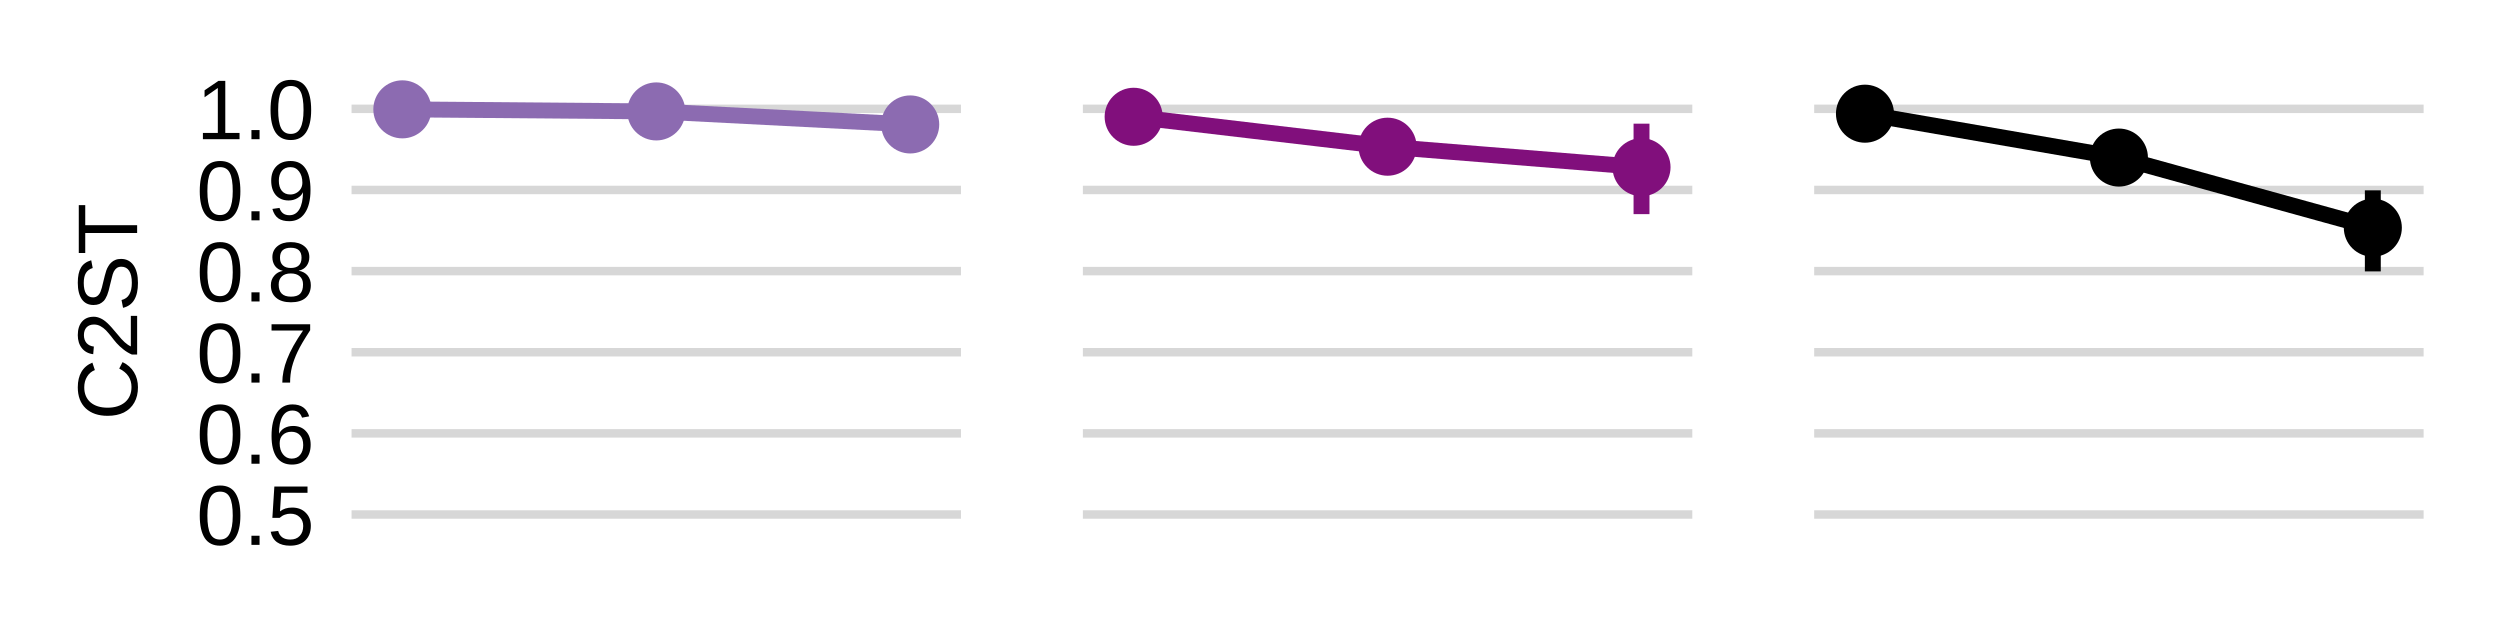
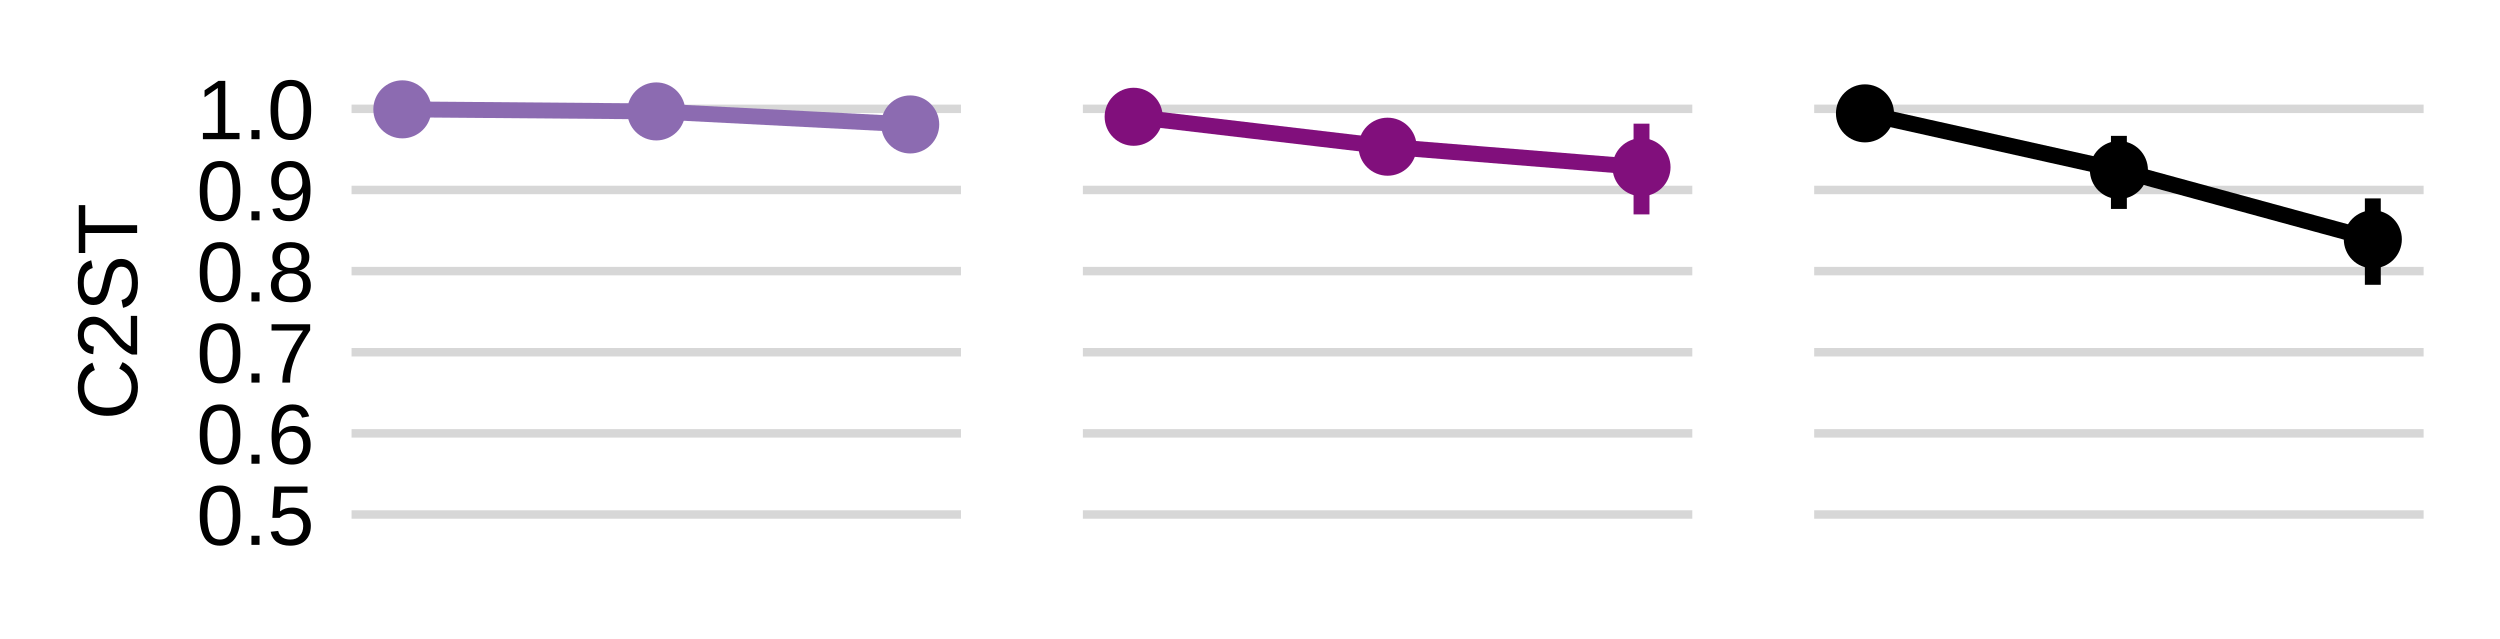
<svg xmlns="http://www.w3.org/2000/svg" xmlns:xlink="http://www.w3.org/1999/xlink" width="235.636pt" height="60.146pt" viewBox="0 0 235.636 60.146" version="1.1">
  <defs>
    <style type="text/css">*{stroke-linejoin: round; stroke-linecap: butt}</style>
  </defs>
  <g id="figure_1">
    <g id="patch_1">
      <path d="M 0 60.146  L 235.636 60.146  L 235.636 -0  L 0 -0  L 0 60.146  z " style="fill: none" />
    </g>
    <g id="axes_1">
      <g id="patch_2">
        <path d="M 33.136 51.552  L 90.577 51.552  L 90.577 7.2  L 33.136 7.2  L 33.136 51.552  z " style="fill: none" />
      </g>
      <g id="matplotlib.axis_1">
        <g id="xtick_1">
          <g id="line2d_1" />
        </g>
        <g id="xtick_2">
          <g id="line2d_2" />
        </g>
        <g id="xtick_3">
          <g id="line2d_3" />
        </g>
      </g>
      <g id="matplotlib.axis_2">
        <g id="ytick_1">
          <g id="line2d_4">
-             <path d="M 33.136 48.493  L 90.577 48.493  " clip-path="url(#p6b32063161)" style="fill: none; stroke: #b0b0b0; stroke-opacity: 0.5; stroke-width: 0.8; stroke-linecap: square" />
+             <path d="M 33.136 48.493  L 90.577 48.493  " clip-path="url(#p8ca46d69f7)" style="fill: none; stroke: #b0b0b0; stroke-opacity: 0.5; stroke-width: 0.8; stroke-linecap: square" />
          </g>
          <g id="line2d_5" />
          <g id="text_1">
            <text style="font: 8px 'Arial'; text-anchor: end" x="29.636" y="51.356" transform="rotate(-0, 29.63625, 51.35637)">0.5</text>
          </g>
        </g>
        <g id="ytick_2">
          <g id="line2d_6">
-             <path d="M 33.136 40.846  L 90.577 40.846  " clip-path="url(#p6b32063161)" style="fill: none; stroke: #b0b0b0; stroke-opacity: 0.5; stroke-width: 0.8; stroke-linecap: square" />
+             <path d="M 33.136 40.846  L 90.577 40.846  " clip-path="url(#p8ca46d69f7)" style="fill: none; stroke: #b0b0b0; stroke-opacity: 0.5; stroke-width: 0.8; stroke-linecap: square" />
          </g>
          <g id="line2d_7" />
          <g id="text_2">
            <text style="font: 8px 'Arial'; text-anchor: end" x="29.636" y="43.709" transform="rotate(-0, 29.63625, 43.70947)">0.6</text>
          </g>
        </g>
        <g id="ytick_3">
          <g id="line2d_8">
-             <path d="M 33.136 33.199  L 90.577 33.199  " clip-path="url(#p6b32063161)" style="fill: none; stroke: #b0b0b0; stroke-opacity: 0.5; stroke-width: 0.8; stroke-linecap: square" />
+             <path d="M 33.136 33.199  L 90.577 33.199  " clip-path="url(#p8ca46d69f7)" style="fill: none; stroke: #b0b0b0; stroke-opacity: 0.5; stroke-width: 0.8; stroke-linecap: square" />
          </g>
          <g id="line2d_9" />
          <g id="text_3">
            <text style="font: 8px 'Arial'; text-anchor: end" x="29.636" y="36.063" transform="rotate(-0, 29.63625, 36.06257)">0.7</text>
          </g>
        </g>
        <g id="ytick_4">
          <g id="line2d_10">
-             <path d="M 33.136 25.553  L 90.577 25.553  " clip-path="url(#p6b32063161)" style="fill: none; stroke: #b0b0b0; stroke-opacity: 0.5; stroke-width: 0.8; stroke-linecap: square" />
+             <path d="M 33.136 25.553  L 90.577 25.553  " clip-path="url(#p8ca46d69f7)" style="fill: none; stroke: #b0b0b0; stroke-opacity: 0.5; stroke-width: 0.8; stroke-linecap: square" />
          </g>
          <g id="line2d_11" />
          <g id="text_4">
            <text style="font: 8px 'Arial'; text-anchor: end" x="29.636" y="28.416" transform="rotate(-0, 29.63625, 28.41568)">0.8</text>
          </g>
        </g>
        <g id="ytick_5">
          <g id="line2d_12">
-             <path d="M 33.136 17.906  L 90.577 17.906  " clip-path="url(#p6b32063161)" style="fill: none; stroke: #b0b0b0; stroke-opacity: 0.5; stroke-width: 0.8; stroke-linecap: square" />
+             <path d="M 33.136 17.906  L 90.577 17.906  " clip-path="url(#p8ca46d69f7)" style="fill: none; stroke: #b0b0b0; stroke-opacity: 0.5; stroke-width: 0.8; stroke-linecap: square" />
          </g>
          <g id="line2d_13" />
          <g id="text_5">
            <text style="font: 8px 'Arial'; text-anchor: end" x="29.636" y="20.769" transform="rotate(-0, 29.63625, 20.76878)">0.9</text>
          </g>
        </g>
        <g id="ytick_6">
          <g id="line2d_14">
-             <path d="M 33.136 10.259  L 90.577 10.259  " clip-path="url(#p6b32063161)" style="fill: none; stroke: #b0b0b0; stroke-opacity: 0.5; stroke-width: 0.8; stroke-linecap: square" />
+             <path d="M 33.136 10.259  L 90.577 10.259  " clip-path="url(#p8ca46d69f7)" style="fill: none; stroke: #b0b0b0; stroke-opacity: 0.5; stroke-width: 0.8; stroke-linecap: square" />
          </g>
          <g id="line2d_15" />
          <g id="text_6">
            <text style="font: 8px 'Arial'; text-anchor: end" x="29.636" y="13.122" transform="rotate(-0, 29.63625, 13.12188)">1.0</text>
          </g>
        </g>
        <g id="text_7">
          <text style="font: 8px 'Arial'; text-anchor: middle" x="12.926" y="29.376" transform="rotate(-90, 12.92625, 29.376)">C2ST</text>
        </g>
      </g>
      <g id="PathCollection_1">
        <defs>
-           <path id="m451d6c7f2a" d="M 0 2.236  C 0.593 2.236 1.162 2 1.581 1.581  C 2 1.162 2.236 0.593 2.236 0  C 2.236 -0.593 2 -1.162 1.581 -1.581  C 1.162 -2 0.593 -2.236 0 -2.236  C -0.593 -2.236 -1.162 -2 -1.581 -1.581  C -2 -1.162 -2.236 -0.593 -2.236 0  C -2.236 0.593 -2 1.162 -1.581 1.581  C -1.162 2 -0.593 2.236 0 2.236  z " style="stroke: #8c6bb1" />
+           <path id="m820a8949b9" d="M 0 2.236  C 0.593 2.236 1.162 2 1.581 1.581  C 2 1.162 2.236 0.593 2.236 0  C 2.236 -0.593 2 -1.162 1.581 -1.581  C 1.162 -2 0.593 -2.236 0 -2.236  C -0.593 -2.236 -1.162 -2 -1.581 -1.581  C -2 -1.162 -2.236 -0.593 -2.236 0  C -2.236 0.593 -2 1.162 -1.581 1.581  C -1.162 2 -0.593 2.236 0 2.236  z " style="stroke: #8c6bb1" />
        </defs>
-         <g clip-path="url(#p6b32063161)">
-           <use xlink:href="#m451d6c7f2a" x="37.923" y="10.307" style="fill: #8c6bb1; stroke: #8c6bb1" />
-           <use xlink:href="#m451d6c7f2a" x="61.857" y="10.502" style="fill: #8c6bb1; stroke: #8c6bb1" />
-           <use xlink:href="#m451d6c7f2a" x="85.791" y="11.73" style="fill: #8c6bb1; stroke: #8c6bb1" />
+         <g clip-path="url(#p8ca46d69f7)">
+           <use xlink:href="#m820a8949b9" x="37.923" y="10.307" style="fill: #8c6bb1; stroke: #8c6bb1" />
+           <use xlink:href="#m820a8949b9" x="61.857" y="10.502" style="fill: #8c6bb1; stroke: #8c6bb1" />
+           <use xlink:href="#m820a8949b9" x="85.791" y="11.73" style="fill: #8c6bb1; stroke: #8c6bb1" />
        </g>
      </g>
      <g id="line2d_16">
-         <path d="M 37.923 10.307  L 61.857 10.502  L 85.791 11.73  " clip-path="url(#p6b32063161)" style="fill: none; stroke: #8c6bb1; stroke-width: 1.5; stroke-linecap: square" />
+         <path d="M 37.923 10.307  L 61.857 10.502  L 85.791 11.73  " clip-path="url(#p8ca46d69f7)" style="fill: none; stroke: #8c6bb1; stroke-width: 1.5; stroke-linecap: square" />
      </g>
      <g id="line2d_17">
-         <path d="M 37.923 10.343  L 37.923 10.284  " clip-path="url(#p6b32063161)" style="fill: none; stroke: #8c6bb1; stroke-width: 1.5; stroke-linecap: square" />
+         <path d="M 37.923 10.344  L 37.923 10.284  " clip-path="url(#p8ca46d69f7)" style="fill: none; stroke: #8c6bb1; stroke-width: 1.5; stroke-linecap: square" />
      </g>
      <g id="line2d_18">
-         <path d="M 61.857 10.629  L 61.857 10.387  " clip-path="url(#p6b32063161)" style="fill: none; stroke: #8c6bb1; stroke-width: 1.5; stroke-linecap: square" />
+         <path d="M 61.857 10.63  L 61.857 10.387  " clip-path="url(#p8ca46d69f7)" style="fill: none; stroke: #8c6bb1; stroke-width: 1.5; stroke-linecap: square" />
      </g>
      <g id="line2d_19">
-         <path d="M 85.791 12.4  L 85.791 11.089  " clip-path="url(#p6b32063161)" style="fill: none; stroke: #8c6bb1; stroke-width: 1.5; stroke-linecap: square" />
+         <path d="M 85.791 12.44  L 85.791 11.098  " clip-path="url(#p8ca46d69f7)" style="fill: none; stroke: #8c6bb1; stroke-width: 1.5; stroke-linecap: square" />
      </g>
    </g>
    <g id="axes_2">
      <g id="patch_3">
        <path d="M 102.066 51.552  L 159.507 51.552  L 159.507 7.2  L 102.066 7.2  L 102.066 51.552  z " style="fill: none" />
      </g>
      <g id="matplotlib.axis_3">
        <g id="xtick_4">
          <g id="line2d_20" />
        </g>
        <g id="xtick_5">
          <g id="line2d_21" />
        </g>
        <g id="xtick_6">
          <g id="line2d_22" />
        </g>
      </g>
      <g id="matplotlib.axis_4">
        <g id="ytick_7">
          <g id="line2d_23">
-             <path d="M 102.066 48.493  L 159.507 48.493  " clip-path="url(#p08aca8b642)" style="fill: none; stroke: #b0b0b0; stroke-opacity: 0.5; stroke-width: 0.8; stroke-linecap: square" />
+             <path d="M 102.066 48.493  L 159.507 48.493  " clip-path="url(#p77fa34a418)" style="fill: none; stroke: #b0b0b0; stroke-opacity: 0.5; stroke-width: 0.8; stroke-linecap: square" />
          </g>
          <g id="line2d_24" />
        </g>
        <g id="ytick_8">
          <g id="line2d_25">
-             <path d="M 102.066 40.846  L 159.507 40.846  " clip-path="url(#p08aca8b642)" style="fill: none; stroke: #b0b0b0; stroke-opacity: 0.5; stroke-width: 0.8; stroke-linecap: square" />
+             <path d="M 102.066 40.846  L 159.507 40.846  " clip-path="url(#p77fa34a418)" style="fill: none; stroke: #b0b0b0; stroke-opacity: 0.5; stroke-width: 0.8; stroke-linecap: square" />
          </g>
          <g id="line2d_26" />
        </g>
        <g id="ytick_9">
          <g id="line2d_27">
-             <path d="M 102.066 33.199  L 159.507 33.199  " clip-path="url(#p08aca8b642)" style="fill: none; stroke: #b0b0b0; stroke-opacity: 0.5; stroke-width: 0.8; stroke-linecap: square" />
+             <path d="M 102.066 33.199  L 159.507 33.199  " clip-path="url(#p77fa34a418)" style="fill: none; stroke: #b0b0b0; stroke-opacity: 0.5; stroke-width: 0.8; stroke-linecap: square" />
          </g>
          <g id="line2d_28" />
        </g>
        <g id="ytick_10">
          <g id="line2d_29">
-             <path d="M 102.066 25.553  L 159.507 25.553  " clip-path="url(#p08aca8b642)" style="fill: none; stroke: #b0b0b0; stroke-opacity: 0.5; stroke-width: 0.8; stroke-linecap: square" />
+             <path d="M 102.066 25.553  L 159.507 25.553  " clip-path="url(#p77fa34a418)" style="fill: none; stroke: #b0b0b0; stroke-opacity: 0.5; stroke-width: 0.8; stroke-linecap: square" />
          </g>
          <g id="line2d_30" />
        </g>
        <g id="ytick_11">
          <g id="line2d_31">
-             <path d="M 102.066 17.906  L 159.507 17.906  " clip-path="url(#p08aca8b642)" style="fill: none; stroke: #b0b0b0; stroke-opacity: 0.5; stroke-width: 0.8; stroke-linecap: square" />
+             <path d="M 102.066 17.906  L 159.507 17.906  " clip-path="url(#p77fa34a418)" style="fill: none; stroke: #b0b0b0; stroke-opacity: 0.5; stroke-width: 0.8; stroke-linecap: square" />
          </g>
          <g id="line2d_32" />
        </g>
        <g id="ytick_12">
          <g id="line2d_33">
-             <path d="M 102.066 10.259  L 159.507 10.259  " clip-path="url(#p08aca8b642)" style="fill: none; stroke: #b0b0b0; stroke-opacity: 0.5; stroke-width: 0.8; stroke-linecap: square" />
+             <path d="M 102.066 10.259  L 159.507 10.259  " clip-path="url(#p77fa34a418)" style="fill: none; stroke: #b0b0b0; stroke-opacity: 0.5; stroke-width: 0.8; stroke-linecap: square" />
          </g>
          <g id="line2d_34" />
        </g>
      </g>
      <g id="PathCollection_2">
        <defs>
-           <path id="me0ac6b5f77" d="M 0 2.236  C 0.593 2.236 1.162 2 1.581 1.581  C 2 1.162 2.236 0.593 2.236 0  C 2.236 -0.593 2 -1.162 1.581 -1.581  C 1.162 -2 0.593 -2.236 0 -2.236  C -0.593 -2.236 -1.162 -2 -1.581 -1.581  C -2 -1.162 -2.236 -0.593 -2.236 0  C -2.236 0.593 -2 1.162 -1.581 1.581  C -1.162 2 -0.593 2.236 0 2.236  z " style="stroke: #810f7c" />
+           <path id="m23efd8bc09" d="M 0 2.236  C 0.593 2.236 1.162 2 1.581 1.581  C 2 1.162 2.236 0.593 2.236 0  C 2.236 -0.593 2 -1.162 1.581 -1.581  C 1.162 -2 0.593 -2.236 0 -2.236  C -0.593 -2.236 -1.162 -2 -1.581 -1.581  C -2 -1.162 -2.236 -0.593 -2.236 0  C -2.236 0.593 -2 1.162 -1.581 1.581  C -1.162 2 -0.593 2.236 0 2.236  z " style="stroke: #810f7c" />
        </defs>
-         <g clip-path="url(#p08aca8b642)">
-           <use xlink:href="#me0ac6b5f77" x="106.852" y="11.007" style="fill: #810f7c; stroke: #810f7c" />
-           <use xlink:href="#me0ac6b5f77" x="130.786" y="13.828" style="fill: #810f7c; stroke: #810f7c" />
-           <use xlink:href="#me0ac6b5f77" x="154.72" y="15.76" style="fill: #810f7c; stroke: #810f7c" />
+         <g clip-path="url(#p77fa34a418)">
+           <use xlink:href="#m23efd8bc09" x="106.852" y="11.007" style="fill: #810f7c; stroke: #810f7c" />
+           <use xlink:href="#m23efd8bc09" x="130.786" y="13.828" style="fill: #810f7c; stroke: #810f7c" />
+           <use xlink:href="#m23efd8bc09" x="154.72" y="15.76" style="fill: #810f7c; stroke: #810f7c" />
        </g>
      </g>
      <g id="line2d_35">
-         <path d="M 106.852 11.007  L 130.786 13.828  L 154.72 15.76  " clip-path="url(#p08aca8b642)" style="fill: none; stroke: #810f7c; stroke-width: 1.5; stroke-linecap: square" />
+         <path d="M 106.852 11.007  L 130.786 13.828  L 154.72 15.76  " clip-path="url(#p77fa34a418)" style="fill: none; stroke: #810f7c; stroke-width: 1.5; stroke-linecap: square" />
      </g>
      <g id="line2d_36">
-         <path d="M 106.852 11.425  L 106.852 10.62  " clip-path="url(#p08aca8b642)" style="fill: none; stroke: #810f7c; stroke-width: 1.5; stroke-linecap: square" />
+         <path d="M 106.852 11.437  L 106.852 10.614  " clip-path="url(#p77fa34a418)" style="fill: none; stroke: #810f7c; stroke-width: 1.5; stroke-linecap: square" />
      </g>
      <g id="line2d_37">
-         <path d="M 130.786 15.499  L 130.786 12.225  " clip-path="url(#p08aca8b642)" style="fill: none; stroke: #810f7c; stroke-width: 1.5; stroke-linecap: square" />
+         <path d="M 130.786 15.486  L 130.786 12.227  " clip-path="url(#p77fa34a418)" style="fill: none; stroke: #810f7c; stroke-width: 1.5; stroke-linecap: square" />
      </g>
      <g id="line2d_38">
-         <path d="M 154.72 19.436  L 154.72 12.407  " clip-path="url(#p08aca8b642)" style="fill: none; stroke: #810f7c; stroke-width: 1.5; stroke-linecap: square" />
+         <path d="M 154.72 19.456  L 154.72 12.409  " clip-path="url(#p77fa34a418)" style="fill: none; stroke: #810f7c; stroke-width: 1.5; stroke-linecap: square" />
      </g>
    </g>
    <g id="axes_3">
      <g id="patch_4">
        <path d="M 170.995 51.552  L 228.436 51.552  L 228.436 7.2  L 170.995 7.2  L 170.995 51.552  z " style="fill: none" />
      </g>
      <g id="matplotlib.axis_5">
        <g id="xtick_7">
          <g id="line2d_39" />
        </g>
        <g id="xtick_8">
          <g id="line2d_40" />
        </g>
        <g id="xtick_9">
          <g id="line2d_41" />
        </g>
      </g>
      <g id="matplotlib.axis_6">
        <g id="ytick_13">
          <g id="line2d_42">
-             <path d="M 170.995 48.493  L 228.436 48.493  " clip-path="url(#p2dcc90aa8d)" style="fill: none; stroke: #b0b0b0; stroke-opacity: 0.5; stroke-width: 0.8; stroke-linecap: square" />
+             <path d="M 170.995 48.493  L 228.436 48.493  " clip-path="url(#p71cc9b1359)" style="fill: none; stroke: #b0b0b0; stroke-opacity: 0.5; stroke-width: 0.8; stroke-linecap: square" />
          </g>
          <g id="line2d_43" />
        </g>
        <g id="ytick_14">
          <g id="line2d_44">
-             <path d="M 170.995 40.846  L 228.436 40.846  " clip-path="url(#p2dcc90aa8d)" style="fill: none; stroke: #b0b0b0; stroke-opacity: 0.5; stroke-width: 0.8; stroke-linecap: square" />
+             <path d="M 170.995 40.846  L 228.436 40.846  " clip-path="url(#p71cc9b1359)" style="fill: none; stroke: #b0b0b0; stroke-opacity: 0.5; stroke-width: 0.8; stroke-linecap: square" />
          </g>
          <g id="line2d_45" />
        </g>
        <g id="ytick_15">
          <g id="line2d_46">
-             <path d="M 170.995 33.199  L 228.436 33.199  " clip-path="url(#p2dcc90aa8d)" style="fill: none; stroke: #b0b0b0; stroke-opacity: 0.5; stroke-width: 0.8; stroke-linecap: square" />
+             <path d="M 170.995 33.199  L 228.436 33.199  " clip-path="url(#p71cc9b1359)" style="fill: none; stroke: #b0b0b0; stroke-opacity: 0.5; stroke-width: 0.8; stroke-linecap: square" />
          </g>
          <g id="line2d_47" />
        </g>
        <g id="ytick_16">
          <g id="line2d_48">
-             <path d="M 170.995 25.553  L 228.436 25.553  " clip-path="url(#p2dcc90aa8d)" style="fill: none; stroke: #b0b0b0; stroke-opacity: 0.5; stroke-width: 0.8; stroke-linecap: square" />
+             <path d="M 170.995 25.553  L 228.436 25.553  " clip-path="url(#p71cc9b1359)" style="fill: none; stroke: #b0b0b0; stroke-opacity: 0.5; stroke-width: 0.8; stroke-linecap: square" />
          </g>
          <g id="line2d_49" />
        </g>
        <g id="ytick_17">
          <g id="line2d_50">
-             <path d="M 170.995 17.906  L 228.436 17.906  " clip-path="url(#p2dcc90aa8d)" style="fill: none; stroke: #b0b0b0; stroke-opacity: 0.5; stroke-width: 0.8; stroke-linecap: square" />
+             <path d="M 170.995 17.906  L 228.436 17.906  " clip-path="url(#p71cc9b1359)" style="fill: none; stroke: #b0b0b0; stroke-opacity: 0.5; stroke-width: 0.8; stroke-linecap: square" />
          </g>
          <g id="line2d_51" />
        </g>
        <g id="ytick_18">
          <g id="line2d_52">
-             <path d="M 170.995 10.259  L 228.436 10.259  " clip-path="url(#p2dcc90aa8d)" style="fill: none; stroke: #b0b0b0; stroke-opacity: 0.5; stroke-width: 0.8; stroke-linecap: square" />
+             <path d="M 170.995 10.259  L 228.436 10.259  " clip-path="url(#p71cc9b1359)" style="fill: none; stroke: #b0b0b0; stroke-opacity: 0.5; stroke-width: 0.8; stroke-linecap: square" />
          </g>
          <g id="line2d_53" />
        </g>
      </g>
      <g id="PathCollection_3">
        <defs>
-           <path id="m416c465823" d="M 0 2.236  C 0.593 2.236 1.162 2 1.581 1.581  C 2 1.162 2.236 0.593 2.236 0  C 2.236 -0.593 2 -1.162 1.581 -1.581  C 1.162 -2 0.593 -2.236 0 -2.236  C -0.593 -2.236 -1.162 -2 -1.581 -1.581  C -2 -1.162 -2.236 -0.593 -2.236 0  C -2.236 0.593 -2 1.162 -1.581 1.581  C -1.162 2 -0.593 2.236 0 2.236  z " style="stroke: #000000" />
+           <path id="mb1ca9f1a66" d="M 0 2.236  C 0.593 2.236 1.162 2 1.581 1.581  C 2 1.162 2.236 0.593 2.236 0  C 2.236 -0.593 2 -1.162 1.581 -1.581  C 1.162 -2 0.593 -2.236 0 -2.236  C -0.593 -2.236 -1.162 -2 -1.581 -1.581  C -2 -1.162 -2.236 -0.593 -2.236 0  C -2.236 0.593 -2 1.162 -1.581 1.581  C -1.162 2 -0.593 2.236 0 2.236  z " style="stroke: #000000" />
        </defs>
-         <g clip-path="url(#p2dcc90aa8d)">
-           <use xlink:href="#m416c465823" x="175.782" y="10.716" style="stroke: #000000" />
-           <use xlink:href="#m416c465823" x="199.716" y="14.852" style="stroke: #000000" />
-           <use xlink:href="#m416c465823" x="223.649" y="21.463" style="stroke: #000000" />
+         <g clip-path="url(#p71cc9b1359)">
+           <use xlink:href="#mb1ca9f1a66" x="175.782" y="10.686" style="stroke: #000000" />
+           <use xlink:href="#mb1ca9f1a66" x="199.716" y="16.023" style="stroke: #000000" />
+           <use xlink:href="#mb1ca9f1a66" x="223.649" y="22.555" style="stroke: #000000" />
        </g>
      </g>
      <g id="line2d_54">
-         <path d="M 175.782 10.716  L 199.716 14.852  L 223.649 21.463  " clip-path="url(#p2dcc90aa8d)" style="fill: none; stroke: #000000; stroke-width: 1.5; stroke-linecap: square" />
+         <path d="M 175.782 10.686  L 199.716 16.023  L 223.649 22.555  " clip-path="url(#p71cc9b1359)" style="fill: none; stroke: #000000; stroke-width: 1.5; stroke-linecap: square" />
      </g>
      <g id="line2d_55">
-         <path d="M 175.782 11.006  L 175.782 10.492  " clip-path="url(#p2dcc90aa8d)" style="fill: none; stroke: #000000; stroke-width: 1.5; stroke-linecap: square" />
+         <path d="M 175.782 10.956  L 175.782 10.48  " clip-path="url(#p71cc9b1359)" style="fill: none; stroke: #000000; stroke-width: 1.5; stroke-linecap: square" />
      </g>
      <g id="line2d_56">
-         <path d="M 199.716 16.65  L 199.716 13.091  " clip-path="url(#p2dcc90aa8d)" style="fill: none; stroke: #000000; stroke-width: 1.5; stroke-linecap: square" />
+         <path d="M 199.716 18.946  L 199.716 13.556  " clip-path="url(#p71cc9b1359)" style="fill: none; stroke: #000000; stroke-width: 1.5; stroke-linecap: square" />
      </g>
      <g id="line2d_57">
-         <path d="M 223.649 24.828  L 223.649 18.69  " clip-path="url(#p2dcc90aa8d)" style="fill: none; stroke: #000000; stroke-width: 1.5; stroke-linecap: square" />
+         <path d="M 223.649 26.094  L 223.649 19.447  " clip-path="url(#p71cc9b1359)" style="fill: none; stroke: #000000; stroke-width: 1.5; stroke-linecap: square" />
      </g>
    </g>
  </g>
  <defs>
-     <clipPath id="p6b32063161">
+     <clipPath id="p8ca46d69f7">
      <rect x="33.136" y="7.2" width="57.441" height="44.352" />
    </clipPath>
-     <clipPath id="p08aca8b642">
+     <clipPath id="p77fa34a418">
      <rect x="102.066" y="7.2" width="57.441" height="44.352" />
    </clipPath>
-     <clipPath id="p2dcc90aa8d">
+     <clipPath id="p71cc9b1359">
      <rect x="170.995" y="7.2" width="57.441" height="44.352" />
    </clipPath>
  </defs>
</svg>
